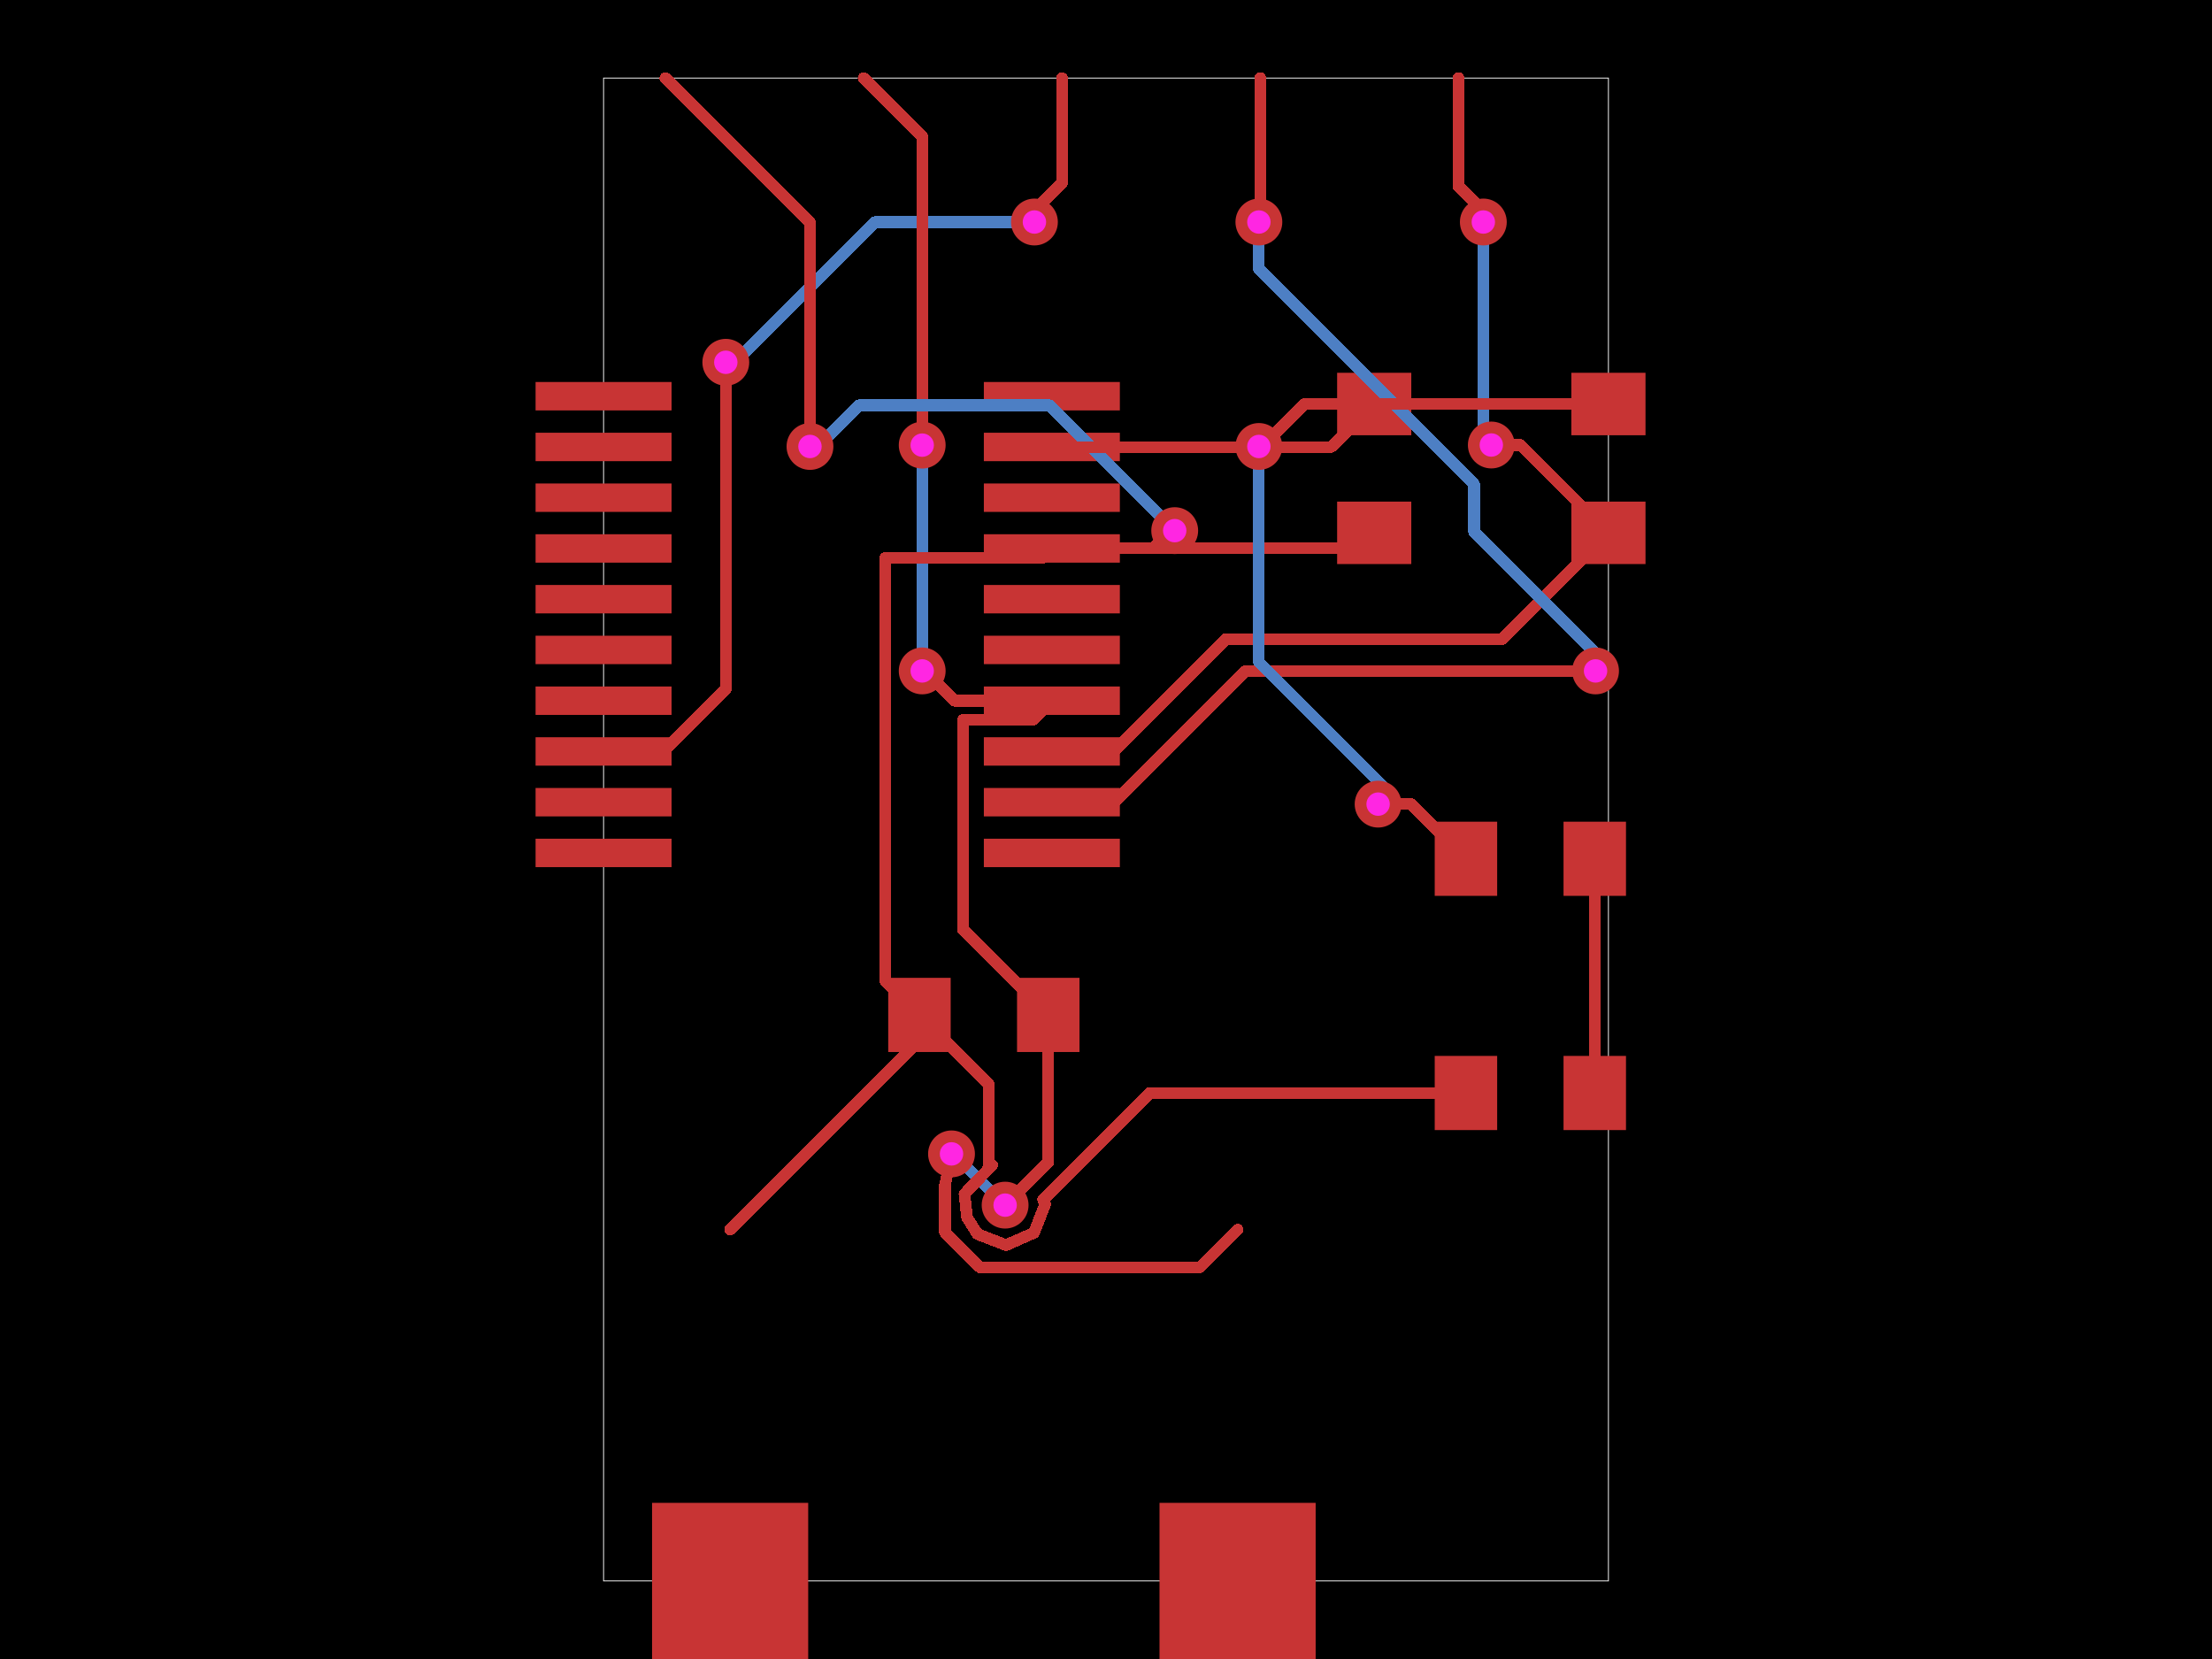
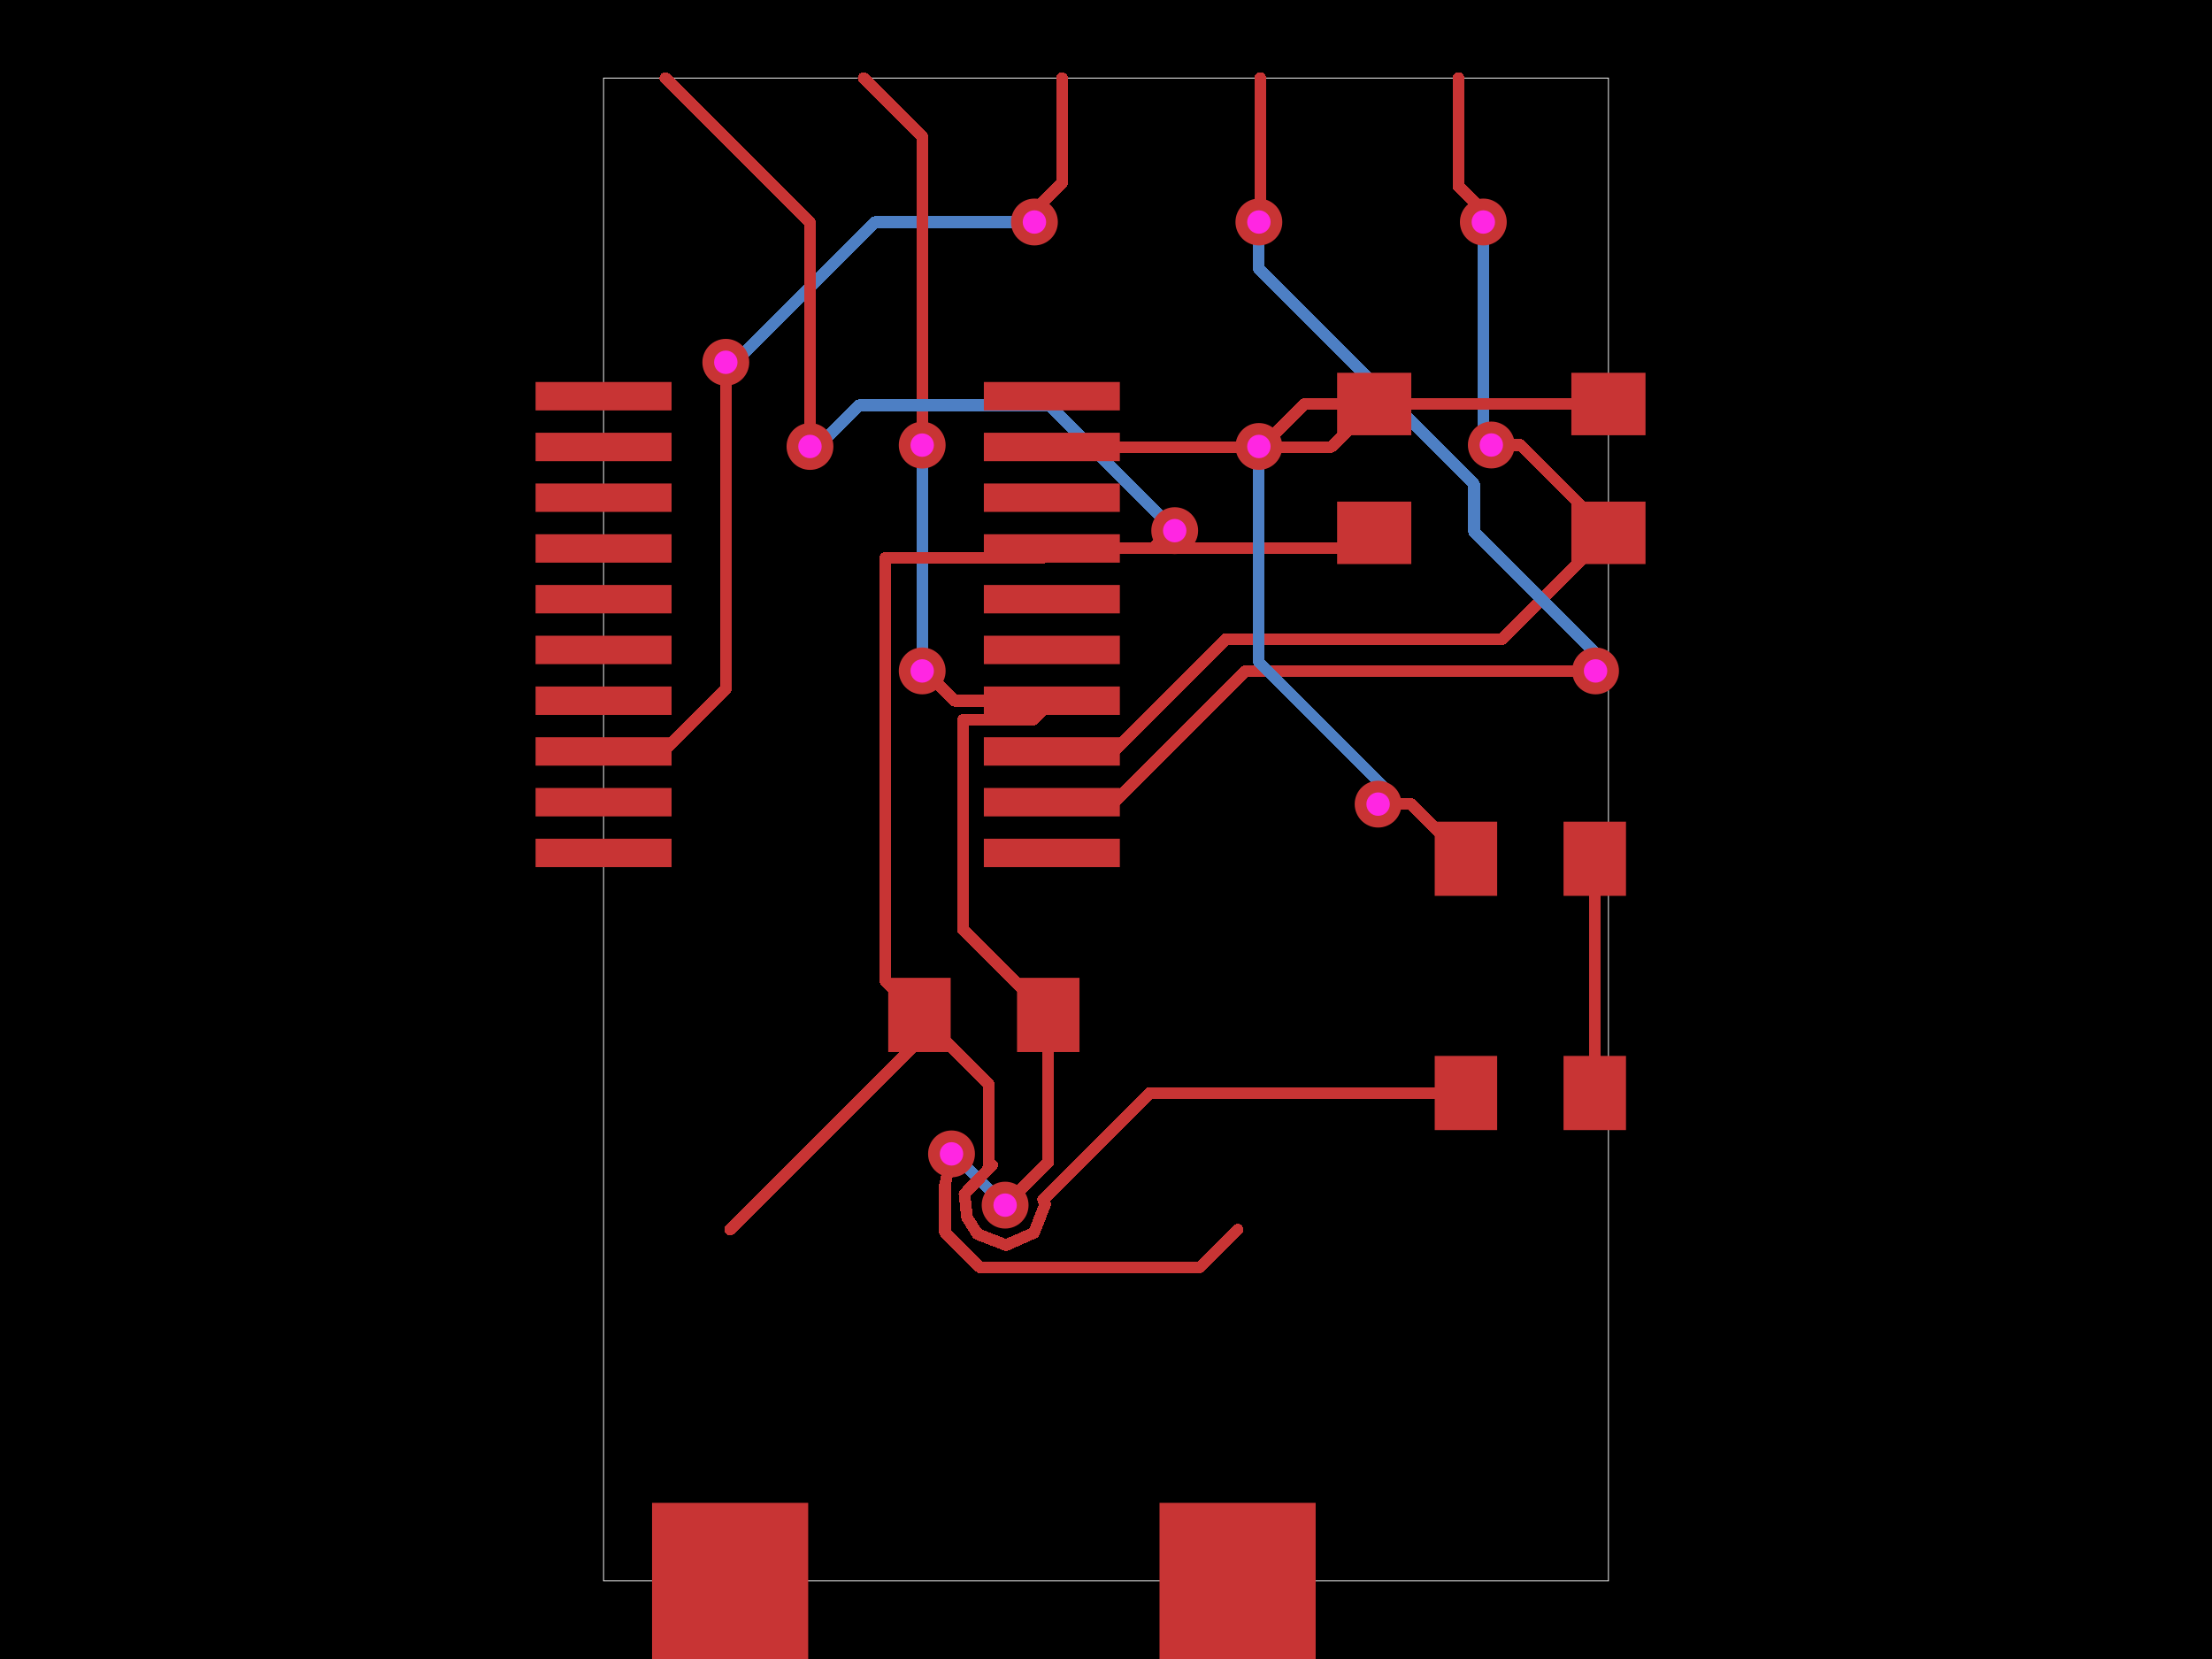
<svg xmlns="http://www.w3.org/2000/svg" width="800" height="600">
  <style />
  <rect class="boundary" x="0" y="0" fill="#000" width="800" height="600" />
  <rect class="pcb-boundary" fill="none" stroke="#fff" stroke-width="0.3" x="218.292" y="28.235" width="363.417" height="543.529" />
-   <rect class="pcb-pad" fill="rgb(200, 52, 52)" x="355.824" y="303.334" width="49.186" height="10.278" />
-   <rect class="pcb-pad" fill="rgb(200, 52, 52)" x="355.824" y="284.982" width="49.186" height="10.278" />
-   <rect class="pcb-pad" fill="rgb(200, 52, 52)" x="355.824" y="266.629" width="49.186" height="10.278" />
-   <rect class="pcb-pad" fill="rgb(200, 52, 52)" x="355.824" y="248.277" width="49.186" height="10.278" />
-   <rect class="pcb-pad" fill="rgb(200, 52, 52)" x="355.824" y="229.917" width="49.186" height="10.278" />
-   <rect class="pcb-pad" fill="rgb(200, 52, 52)" x="355.824" y="211.564" width="49.186" height="10.278" />
-   <rect class="pcb-pad" fill="rgb(200, 52, 52)" x="355.824" y="193.212" width="49.186" height="10.278" />
-   <rect class="pcb-pad" fill="rgb(200, 52, 52)" x="355.824" y="174.859" width="49.186" height="10.278" />
-   <rect class="pcb-pad" fill="rgb(200, 52, 52)" x="355.824" y="156.506" width="49.186" height="10.278" />
-   <rect class="pcb-pad" fill="rgb(200, 52, 52)" x="355.824" y="138.154" width="49.186" height="10.278" />
-   <rect class="pcb-pad" fill="rgb(200, 52, 52)" x="193.699" y="303.334" width="49.186" height="10.278" />
-   <rect class="pcb-pad" fill="rgb(200, 52, 52)" x="193.699" y="284.982" width="49.186" height="10.278" />
-   <rect class="pcb-pad" fill="rgb(200, 52, 52)" x="193.699" y="266.629" width="49.186" height="10.278" />
-   <rect class="pcb-pad" fill="rgb(200, 52, 52)" x="193.699" y="248.277" width="49.186" height="10.278" />
-   <rect class="pcb-pad" fill="rgb(200, 52, 52)" x="193.699" y="229.917" width="49.186" height="10.278" />
-   <rect class="pcb-pad" fill="rgb(200, 52, 52)" x="193.699" y="211.564" width="49.186" height="10.278" />
-   <rect class="pcb-pad" fill="rgb(200, 52, 52)" x="193.699" y="193.212" width="49.186" height="10.278" />
-   <rect class="pcb-pad" fill="rgb(200, 52, 52)" x="193.699" y="174.859" width="49.186" height="10.278" />
-   <rect class="pcb-pad" fill="rgb(200, 52, 52)" x="193.699" y="156.506" width="49.186" height="10.278" />
-   <rect class="pcb-pad" fill="rgb(200, 52, 52)" x="193.699" y="138.154" width="49.186" height="10.278" />
-   <rect class="pcb-pad" fill="rgb(200, 52, 52)" x="568.296" y="134.824" width="26.824" height="22.588" />
-   <rect class="pcb-pad" fill="rgb(200, 52, 52)" x="568.296" y="181.412" width="26.824" height="22.588" />
-   <rect class="pcb-pad" fill="rgb(200, 52, 52)" x="483.59" y="134.824" width="26.824" height="22.588" />
-   <rect class="pcb-pad" fill="rgb(200, 52, 52)" x="483.59" y="181.412" width="26.824" height="22.588" />
-   <rect class="pcb-pad" fill="rgb(200, 52, 52)" x="367.825" y="353.648" width="22.588" height="26.824" />
-   <rect class="pcb-pad" fill="rgb(200, 52, 52)" x="321.237" y="353.648" width="22.588" height="26.824" />
-   <rect class="pcb-pad" fill="rgb(200, 52, 52)" x="518.885" y="297.177" width="22.588" height="26.824" />
-   <rect class="pcb-pad" fill="rgb(200, 52, 52)" x="565.473" y="297.177" width="22.588" height="26.824" />
-   <rect class="pcb-pad" fill="rgb(200, 52, 52)" x="565.473" y="381.884" width="22.588" height="26.824" />
-   <rect class="pcb-pad" fill="rgb(200, 52, 52)" x="518.885" y="381.884" width="22.588" height="26.824" />
-   <rect class="pcb-pad" fill="rgb(200, 52, 52)" x="419.353" y="543.529" width="56.471" height="56.471" />
-   <rect class="pcb-pad" fill="rgb(200, 52, 52)" x="235.827" y="543.529" width="56.471" height="56.471" />
  <path class="pcb-trace" stroke="rgb(77, 127, 196)" fill="none" d="M 374.115 80.294 L 374.115 80.294" stroke-width="4.235" stroke-linecap="round" stroke-linejoin="round" shape-rendering="crispEdges" data-layer="bottom" />
  <path class="pcb-trace" stroke="rgb(77, 127, 196)" fill="none" d="M 374.115 80.294 L 316.551 80.294" stroke-width="4.235" stroke-linecap="round" stroke-linejoin="round" shape-rendering="crispEdges" data-layer="bottom" />
  <path class="pcb-trace" stroke="rgb(77, 127, 196)" fill="none" d="M 316.551 80.294 L 267.428 129.417" stroke-width="4.235" stroke-linecap="round" stroke-linejoin="round" shape-rendering="crispEdges" data-layer="bottom" />
  <path class="pcb-trace" stroke="rgb(77, 127, 196)" fill="none" d="M 267.428 129.417 L 262.498 131.029" stroke-width="4.235" stroke-linecap="round" stroke-linejoin="round" shape-rendering="crispEdges" data-layer="bottom" />
  <path class="pcb-trace" stroke="rgb(77, 127, 196)" fill="none" d="M 262.498 131.029 L 262.498 131.029" stroke-width="4.235" stroke-linecap="round" stroke-linejoin="round" shape-rendering="crispEdges" data-layer="bottom" />
  <path class="pcb-trace" stroke="rgb(200, 52, 52)" fill="none" d="M 384.061 28.235 L 384.061 66.179" stroke-width="4.235" stroke-linecap="round" stroke-linejoin="round" shape-rendering="crispEdges" data-layer="top" />
  <path class="pcb-trace" stroke="rgb(200, 52, 52)" fill="none" d="M 384.061 66.179 L 375.953 74.287" stroke-width="4.235" stroke-linecap="round" stroke-linejoin="round" shape-rendering="crispEdges" data-layer="top" />
  <path class="pcb-trace" stroke="rgb(200, 52, 52)" fill="none" d="M 375.953 74.287 L 374.115 80.294" stroke-width="4.235" stroke-linecap="round" stroke-linejoin="round" shape-rendering="crispEdges" data-layer="top" />
  <path class="pcb-trace" stroke="rgb(200, 52, 52)" fill="none" d="M 374.115 80.294 L 374.115 80.294" stroke-width="4.235" stroke-linecap="round" stroke-linejoin="round" shape-rendering="crispEdges" data-layer="top" />
  <path class="pcb-trace" stroke="rgb(200, 52, 52)" fill="none" d="M 262.498 131.029 L 262.498 131.029" stroke-width="4.235" stroke-linecap="round" stroke-linejoin="round" shape-rendering="crispEdges" data-layer="top" />
  <path class="pcb-trace" stroke="rgb(200, 52, 52)" fill="none" d="M 262.498 131.029 L 262.498 249.159" stroke-width="4.235" stroke-linecap="round" stroke-linejoin="round" shape-rendering="crispEdges" data-layer="top" />
  <path class="pcb-trace" stroke="rgb(200, 52, 52)" fill="none" d="M 262.498 249.159 L 239.071 272.585" stroke-width="4.235" stroke-linecap="round" stroke-linejoin="round" shape-rendering="crispEdges" data-layer="top" />
  <path class="pcb-trace" stroke="rgb(200, 52, 52)" fill="none" d="M 239.071 272.585 L 219.109 272.585" stroke-width="4.235" stroke-linecap="round" stroke-linejoin="round" shape-rendering="crispEdges" data-layer="top" />
  <path class="pcb-trace" stroke="rgb(200, 52, 52)" fill="none" d="M 219.109 272.585 L 218.292 271.768" stroke-width="4.235" stroke-linecap="round" stroke-linejoin="round" shape-rendering="crispEdges" data-layer="top" />
  <path class="pcb-trace" stroke="rgb(77, 127, 196)" fill="none" d="M 344.126 417.318 L 344.126 417.318" stroke-width="4.235" stroke-linecap="round" stroke-linejoin="round" shape-rendering="crispEdges" data-layer="bottom" />
  <path class="pcb-trace" stroke="rgb(77, 127, 196)" fill="none" d="M 344.126 417.318 L 344.8 417.318" stroke-width="4.235" stroke-linecap="round" stroke-linejoin="round" shape-rendering="crispEdges" data-layer="bottom" />
  <path class="pcb-trace" stroke="rgb(77, 127, 196)" fill="none" d="M 344.8 417.318 L 359.256 431.774" stroke-width="4.235" stroke-linecap="round" stroke-linejoin="round" shape-rendering="crispEdges" data-layer="bottom" />
  <path class="pcb-trace" stroke="rgb(77, 127, 196)" fill="none" d="M 359.256 431.774 L 363.516 435.853" stroke-width="4.235" stroke-linecap="round" stroke-linejoin="round" shape-rendering="crispEdges" data-layer="bottom" />
  <path class="pcb-trace" stroke="rgb(77, 127, 196)" fill="none" d="M 363.516 435.853 L 363.516 435.853" stroke-width="4.235" stroke-linecap="round" stroke-linejoin="round" shape-rendering="crispEdges" data-layer="bottom" />
  <path class="pcb-trace" stroke="rgb(200, 52, 52)" fill="none" d="M 447.588 444.709 L 433.968 458.329" stroke-width="4.235" stroke-linecap="round" stroke-linejoin="round" shape-rendering="crispEdges" data-layer="top" />
  <path class="pcb-trace" stroke="rgb(200, 52, 52)" fill="none" d="M 433.968 458.329 L 354.414 458.329" stroke-width="4.235" stroke-linecap="round" stroke-linejoin="round" shape-rendering="crispEdges" data-layer="top" />
  <path class="pcb-trace" stroke="rgb(200, 52, 52)" fill="none" d="M 354.414 458.329 L 341.728 445.643" stroke-width="4.235" stroke-linecap="round" stroke-linejoin="round" shape-rendering="crispEdges" data-layer="top" />
  <path class="pcb-trace" stroke="rgb(200, 52, 52)" fill="none" d="M 341.728 445.643 L 341.728 428.83" stroke-width="4.235" stroke-linecap="round" stroke-linejoin="round" shape-rendering="crispEdges" data-layer="top" />
  <path class="pcb-trace" stroke="rgb(200, 52, 52)" fill="none" d="M 341.728 428.83 L 344.126 417.318" stroke-width="4.235" stroke-linecap="round" stroke-linejoin="round" shape-rendering="crispEdges" data-layer="top" />
  <path class="pcb-trace" stroke="rgb(200, 52, 52)" fill="none" d="M 344.126 417.318 L 344.126 417.318" stroke-width="4.235" stroke-linecap="round" stroke-linejoin="round" shape-rendering="crispEdges" data-layer="top" />
  <path class="pcb-trace" stroke="rgb(200, 52, 52)" fill="none" d="M 363.516 435.853 L 363.516 435.853" stroke-width="4.235" stroke-linecap="round" stroke-linejoin="round" shape-rendering="crispEdges" data-layer="top" />
  <path class="pcb-trace" stroke="rgb(200, 52, 52)" fill="none" d="M 363.516 435.853 L 379.119 420.25" stroke-width="4.235" stroke-linecap="round" stroke-linejoin="round" shape-rendering="crispEdges" data-layer="top" />
  <path class="pcb-trace" stroke="rgb(200, 52, 52)" fill="none" d="M 379.119 420.25 L 379.119 367.06" stroke-width="4.235" stroke-linecap="round" stroke-linejoin="round" shape-rendering="crispEdges" data-layer="top" />
  <path class="pcb-trace" stroke="rgb(200, 52, 52)" fill="none" d="M 379.119 367.06 L 348.331 336.271" stroke-width="4.235" stroke-linecap="round" stroke-linejoin="round" shape-rendering="crispEdges" data-layer="top" />
  <path class="pcb-trace" stroke="rgb(200, 52, 52)" fill="none" d="M 348.331 336.271 L 348.331 260.329" stroke-width="4.235" stroke-linecap="round" stroke-linejoin="round" shape-rendering="crispEdges" data-layer="top" />
  <path class="pcb-trace" stroke="rgb(200, 52, 52)" fill="none" d="M 348.331 260.329 L 373.504 260.329" stroke-width="4.235" stroke-linecap="round" stroke-linejoin="round" shape-rendering="crispEdges" data-layer="top" />
  <path class="pcb-trace" stroke="rgb(200, 52, 52)" fill="none" d="M 373.504 260.329 L 380.417 253.416" stroke-width="4.235" stroke-linecap="round" stroke-linejoin="round" shape-rendering="crispEdges" data-layer="top" />
  <path class="pcb-trace" stroke="rgb(77, 127, 196)" fill="none" d="M 333.527 242.647 L 333.527 242.647" stroke-width="4.235" stroke-linecap="round" stroke-linejoin="round" shape-rendering="crispEdges" data-layer="bottom" />
  <path class="pcb-trace" stroke="rgb(77, 127, 196)" fill="none" d="M 333.527 242.647 L 333.527 165.028" stroke-width="4.235" stroke-linecap="round" stroke-linejoin="round" shape-rendering="crispEdges" data-layer="bottom" />
  <path class="pcb-trace" stroke="rgb(77, 127, 196)" fill="none" d="M 333.527 165.028 L 333.527 165.028" stroke-width="4.235" stroke-linecap="round" stroke-linejoin="round" shape-rendering="crispEdges" data-layer="bottom" />
  <path class="pcb-trace" stroke="rgb(77, 127, 196)" fill="none" d="M 333.527 165.028 L 333.527 160.987" stroke-width="4.235" stroke-linecap="round" stroke-linejoin="round" shape-rendering="crispEdges" data-layer="bottom" />
  <path class="pcb-trace" stroke="rgb(77, 127, 196)" fill="none" d="M 333.527 160.987 L 333.527 160.987" stroke-width="4.235" stroke-linecap="round" stroke-linejoin="round" shape-rendering="crispEdges" data-layer="bottom" />
  <path class="pcb-trace" stroke="rgb(200, 52, 52)" fill="none" d="M 380.417 253.416 L 345.227 253.416" stroke-width="4.235" stroke-linecap="round" stroke-linejoin="round" shape-rendering="crispEdges" data-layer="top" />
  <path class="pcb-trace" stroke="rgb(200, 52, 52)" fill="none" d="M 345.227 253.416 L 334.924 243.113" stroke-width="4.235" stroke-linecap="round" stroke-linejoin="round" shape-rendering="crispEdges" data-layer="top" />
  <path class="pcb-trace" stroke="rgb(200, 52, 52)" fill="none" d="M 334.924 243.113 L 333.527 242.647" stroke-width="4.235" stroke-linecap="round" stroke-linejoin="round" shape-rendering="crispEdges" data-layer="top" />
  <path class="pcb-trace" stroke="rgb(200, 52, 52)" fill="none" d="M 333.527 242.647 L 333.527 242.647" stroke-width="4.235" stroke-linecap="round" stroke-linejoin="round" shape-rendering="crispEdges" data-layer="top" />
  <path class="pcb-trace" stroke="rgb(200, 52, 52)" fill="none" d="M 333.527 160.987 L 333.527 160.987" stroke-width="4.235" stroke-linecap="round" stroke-linejoin="round" shape-rendering="crispEdges" data-layer="top" />
  <path class="pcb-trace" stroke="rgb(200, 52, 52)" fill="none" d="M 333.527 160.987 L 333.527 49.42" stroke-width="4.235" stroke-linecap="round" stroke-linejoin="round" shape-rendering="crispEdges" data-layer="top" />
  <path class="pcb-trace" stroke="rgb(200, 52, 52)" fill="none" d="M 333.527 49.42 L 312.343 28.235" stroke-width="4.235" stroke-linecap="round" stroke-linejoin="round" shape-rendering="crispEdges" data-layer="top" />
  <path class="pcb-trace" stroke="rgb(77, 127, 196)" fill="none" d="M 536.468 80.294 L 536.468 80.294" stroke-width="4.235" stroke-linecap="round" stroke-linejoin="round" shape-rendering="crispEdges" data-layer="bottom" />
  <path class="pcb-trace" stroke="rgb(77, 127, 196)" fill="none" d="M 536.468 80.294 L 536.468 153.827" stroke-width="4.235" stroke-linecap="round" stroke-linejoin="round" shape-rendering="crispEdges" data-layer="bottom" />
  <path class="pcb-trace" stroke="rgb(77, 127, 196)" fill="none" d="M 536.468 153.827 L 539.355 156.714" stroke-width="4.235" stroke-linecap="round" stroke-linejoin="round" shape-rendering="crispEdges" data-layer="bottom" />
  <path class="pcb-trace" stroke="rgb(77, 127, 196)" fill="none" d="M 539.355 156.714 L 539.355 160.942" stroke-width="4.235" stroke-linecap="round" stroke-linejoin="round" shape-rendering="crispEdges" data-layer="bottom" />
  <path class="pcb-trace" stroke="rgb(77, 127, 196)" fill="none" d="M 539.355 160.942 L 539.355 160.942" stroke-width="4.235" stroke-linecap="round" stroke-linejoin="round" shape-rendering="crispEdges" data-layer="bottom" />
  <path class="pcb-trace" stroke="rgb(200, 52, 52)" fill="none" d="M 527.496 28.235 L 527.496 67.43" stroke-width="4.235" stroke-linecap="round" stroke-linejoin="round" shape-rendering="crispEdges" data-layer="top" />
  <path class="pcb-trace" stroke="rgb(200, 52, 52)" fill="none" d="M 527.496 67.43 L 534.719 74.653" stroke-width="4.235" stroke-linecap="round" stroke-linejoin="round" shape-rendering="crispEdges" data-layer="top" />
  <path class="pcb-trace" stroke="rgb(200, 52, 52)" fill="none" d="M 534.719 74.653 L 536.468 80.294" stroke-width="4.235" stroke-linecap="round" stroke-linejoin="round" shape-rendering="crispEdges" data-layer="top" />
  <path class="pcb-trace" stroke="rgb(200, 52, 52)" fill="none" d="M 536.468 80.294 L 536.468 80.294" stroke-width="4.235" stroke-linecap="round" stroke-linejoin="round" shape-rendering="crispEdges" data-layer="top" />
  <path class="pcb-trace" stroke="rgb(200, 52, 52)" fill="none" d="M 539.355 160.942 L 539.355 160.942" stroke-width="4.235" stroke-linecap="round" stroke-linejoin="round" shape-rendering="crispEdges" data-layer="top" />
  <path class="pcb-trace" stroke="rgb(200, 52, 52)" fill="none" d="M 539.355 160.942 L 549.943 160.942" stroke-width="4.235" stroke-linecap="round" stroke-linejoin="round" shape-rendering="crispEdges" data-layer="top" />
  <path class="pcb-trace" stroke="rgb(200, 52, 52)" fill="none" d="M 549.943 160.942 L 581.708 192.706" stroke-width="4.235" stroke-linecap="round" stroke-linejoin="round" shape-rendering="crispEdges" data-layer="top" />
  <path class="pcb-trace" stroke="rgb(200, 52, 52)" fill="none" d="M 581.708 192.706 L 543.305 231.11" stroke-width="4.235" stroke-linecap="round" stroke-linejoin="round" shape-rendering="crispEdges" data-layer="top" />
  <path class="pcb-trace" stroke="rgb(200, 52, 52)" fill="none" d="M 543.305 231.11 L 456.441 231.11" stroke-width="4.235" stroke-linecap="round" stroke-linejoin="round" shape-rendering="crispEdges" data-layer="top" />
  <path class="pcb-trace" stroke="rgb(200, 52, 52)" fill="none" d="M 456.441 231.11 L 443.36 231.11" stroke-width="4.235" stroke-linecap="round" stroke-linejoin="round" shape-rendering="crispEdges" data-layer="top" />
  <path class="pcb-trace" stroke="rgb(200, 52, 52)" fill="none" d="M 443.36 231.11 L 402.702 271.768" stroke-width="4.235" stroke-linecap="round" stroke-linejoin="round" shape-rendering="crispEdges" data-layer="top" />
  <path class="pcb-trace" stroke="rgb(200, 52, 52)" fill="none" d="M 402.702 271.768 L 380.417 271.768" stroke-width="4.235" stroke-linecap="round" stroke-linejoin="round" shape-rendering="crispEdges" data-layer="top" />
  <path class="pcb-trace" stroke="rgb(200, 52, 52)" fill="none" d="M 380.417 271.768 L 380.417 271.768" stroke-width="4.235" stroke-linecap="round" stroke-linejoin="round" shape-rendering="crispEdges" data-layer="top" />
  <path class="pcb-trace" stroke="rgb(77, 127, 196)" fill="none" d="M 455.292 80.294 L 455.292 80.294" stroke-width="4.235" stroke-linecap="round" stroke-linejoin="round" shape-rendering="crispEdges" data-layer="bottom" />
  <path class="pcb-trace" stroke="rgb(77, 127, 196)" fill="none" d="M 455.292 80.294 L 455.292 97.263" stroke-width="4.235" stroke-linecap="round" stroke-linejoin="round" shape-rendering="crispEdges" data-layer="bottom" />
  <path class="pcb-trace" stroke="rgb(77, 127, 196)" fill="none" d="M 455.292 97.263 L 533.12 175.091" stroke-width="4.235" stroke-linecap="round" stroke-linejoin="round" shape-rendering="crispEdges" data-layer="bottom" />
  <path class="pcb-trace" stroke="rgb(77, 127, 196)" fill="none" d="M 533.12 175.091 L 533.12 192.382" stroke-width="4.235" stroke-linecap="round" stroke-linejoin="round" shape-rendering="crispEdges" data-layer="bottom" />
  <path class="pcb-trace" stroke="rgb(77, 127, 196)" fill="none" d="M 533.12 192.382 L 579.915 239.177" stroke-width="4.235" stroke-linecap="round" stroke-linejoin="round" shape-rendering="crispEdges" data-layer="bottom" />
  <path class="pcb-trace" stroke="rgb(77, 127, 196)" fill="none" d="M 579.915 239.177 L 577.056 242.647" stroke-width="4.235" stroke-linecap="round" stroke-linejoin="round" shape-rendering="crispEdges" data-layer="bottom" />
  <path class="pcb-trace" stroke="rgb(77, 127, 196)" fill="none" d="M 577.056 242.647 L 577.056 242.647" stroke-width="4.235" stroke-linecap="round" stroke-linejoin="round" shape-rendering="crispEdges" data-layer="bottom" />
  <path class="pcb-trace" stroke="rgb(200, 52, 52)" fill="none" d="M 455.778 28.235 L 455.778 77.154" stroke-width="4.235" stroke-linecap="round" stroke-linejoin="round" shape-rendering="crispEdges" data-layer="top" />
  <path class="pcb-trace" stroke="rgb(200, 52, 52)" fill="none" d="M 455.778 77.154 L 455.431 77.502" stroke-width="4.235" stroke-linecap="round" stroke-linejoin="round" shape-rendering="crispEdges" data-layer="top" />
  <path class="pcb-trace" stroke="rgb(200, 52, 52)" fill="none" d="M 455.431 77.502 L 455.292 80.294" stroke-width="4.235" stroke-linecap="round" stroke-linejoin="round" shape-rendering="crispEdges" data-layer="top" />
  <path class="pcb-trace" stroke="rgb(200, 52, 52)" fill="none" d="M 455.292 80.294 L 455.292 80.294" stroke-width="4.235" stroke-linecap="round" stroke-linejoin="round" shape-rendering="crispEdges" data-layer="top" />
  <path class="pcb-trace" stroke="rgb(200, 52, 52)" fill="none" d="M 577.056 242.647 L 577.056 242.647" stroke-width="4.235" stroke-linecap="round" stroke-linejoin="round" shape-rendering="crispEdges" data-layer="top" />
  <path class="pcb-trace" stroke="rgb(200, 52, 52)" fill="none" d="M 577.056 242.647 L 450.554 242.647" stroke-width="4.235" stroke-linecap="round" stroke-linejoin="round" shape-rendering="crispEdges" data-layer="top" />
  <path class="pcb-trace" stroke="rgb(200, 52, 52)" fill="none" d="M 450.554 242.647 L 400.424 292.777" stroke-width="4.235" stroke-linecap="round" stroke-linejoin="round" shape-rendering="crispEdges" data-layer="top" />
  <path class="pcb-trace" stroke="rgb(200, 52, 52)" fill="none" d="M 400.424 292.777 L 383.073 292.777" stroke-width="4.235" stroke-linecap="round" stroke-linejoin="round" shape-rendering="crispEdges" data-layer="top" />
  <path class="pcb-trace" stroke="rgb(200, 52, 52)" fill="none" d="M 383.073 292.777 L 380.417 290.121" stroke-width="4.235" stroke-linecap="round" stroke-linejoin="round" shape-rendering="crispEdges" data-layer="top" />
  <path class="pcb-trace" stroke="rgb(200, 52, 52)" fill="none" d="M 332.531 367.06 L 332.531 376.24" stroke-width="4.235" stroke-linecap="round" stroke-linejoin="round" shape-rendering="crispEdges" data-layer="top" />
  <path class="pcb-trace" stroke="rgb(200, 52, 52)" fill="none" d="M 332.531 376.24 L 264.062 444.709" stroke-width="4.235" stroke-linecap="round" stroke-linejoin="round" shape-rendering="crispEdges" data-layer="top" />
  <path class="pcb-trace" stroke="rgb(200, 52, 52)" fill="none" d="M 380.417 198.351 L 491.358 198.351" stroke-width="4.235" stroke-linecap="round" stroke-linejoin="round" shape-rendering="crispEdges" data-layer="top" />
  <path class="pcb-trace" stroke="rgb(200, 52, 52)" fill="none" d="M 491.358 198.351 L 497.002 192.706" stroke-width="4.235" stroke-linecap="round" stroke-linejoin="round" shape-rendering="crispEdges" data-layer="top" />
  <path class="pcb-trace" stroke="rgb(200, 52, 52)" fill="none" d="M 332.531 367.06 L 320.057 354.586" stroke-width="4.235" stroke-linecap="round" stroke-linejoin="round" shape-rendering="crispEdges" data-layer="top" />
  <path class="pcb-trace" stroke="rgb(200, 52, 52)" fill="none" d="M 320.057 354.586 L 320.057 201.883" stroke-width="4.235" stroke-linecap="round" stroke-linejoin="round" shape-rendering="crispEdges" data-layer="top" />
  <path class="pcb-trace" stroke="rgb(200, 52, 52)" fill="none" d="M 320.057 201.883 L 376.885 201.883" stroke-width="4.235" stroke-linecap="round" stroke-linejoin="round" shape-rendering="crispEdges" data-layer="top" />
  <path class="pcb-trace" stroke="rgb(200, 52, 52)" fill="none" d="M 376.885 201.883 L 380.417 198.351" stroke-width="4.235" stroke-linecap="round" stroke-linejoin="round" shape-rendering="crispEdges" data-layer="top" />
  <path class="pcb-trace" stroke="rgb(200, 52, 52)" fill="none" d="M 530.179 395.295 L 415.824 395.295" stroke-width="4.235" stroke-linecap="round" stroke-linejoin="round" shape-rendering="crispEdges" data-layer="top" />
  <path class="pcb-trace" stroke="rgb(200, 52, 52)" fill="none" d="M 415.824 395.295 L 377.252 433.868" stroke-width="4.235" stroke-linecap="round" stroke-linejoin="round" shape-rendering="crispEdges" data-layer="top" />
  <path class="pcb-trace" stroke="rgb(200, 52, 52)" fill="none" d="M 377.252 433.868 L 377.983 435.527" stroke-width="4.235" stroke-linecap="round" stroke-linejoin="round" shape-rendering="crispEdges" data-layer="top" />
  <path class="pcb-trace" stroke="rgb(200, 52, 52)" fill="none" d="M 377.983 435.527 L 373.976 445.852" stroke-width="4.235" stroke-linecap="round" stroke-linejoin="round" shape-rendering="crispEdges" data-layer="top" />
  <path class="pcb-trace" stroke="rgb(200, 52, 52)" fill="none" d="M 373.976 445.852 L 363.842 450.32" stroke-width="4.235" stroke-linecap="round" stroke-linejoin="round" shape-rendering="crispEdges" data-layer="top" />
  <path class="pcb-trace" stroke="rgb(200, 52, 52)" fill="none" d="M 363.842 450.32 L 363.842 450.32" stroke-width="4.235" stroke-linecap="round" stroke-linejoin="round" shape-rendering="crispEdges" data-layer="top" />
  <path class="pcb-trace" stroke="rgb(200, 52, 52)" fill="none" d="M 363.842 450.32 L 353.517 446.313" stroke-width="4.235" stroke-linecap="round" stroke-linejoin="round" shape-rendering="crispEdges" data-layer="top" />
  <path class="pcb-trace" stroke="rgb(200, 52, 52)" fill="none" d="M 353.517 446.313 L 349.749 440.312" stroke-width="4.235" stroke-linecap="round" stroke-linejoin="round" shape-rendering="crispEdges" data-layer="top" />
  <path class="pcb-trace" stroke="rgb(200, 52, 52)" fill="none" d="M 349.749 440.312 L 348.822 431.816" stroke-width="4.235" stroke-linecap="round" stroke-linejoin="round" shape-rendering="crispEdges" data-layer="top" />
  <path class="pcb-trace" stroke="rgb(200, 52, 52)" fill="none" d="M 348.822 431.816 L 348.822 431.816" stroke-width="4.235" stroke-linecap="round" stroke-linejoin="round" shape-rendering="crispEdges" data-layer="top" />
  <path class="pcb-trace" stroke="rgb(200, 52, 52)" fill="none" d="M 348.822 431.816 L 358.821 421.356" stroke-width="4.235" stroke-linecap="round" stroke-linejoin="round" shape-rendering="crispEdges" data-layer="top" />
  <path class="pcb-trace" stroke="rgb(200, 52, 52)" fill="none" d="M 358.821 421.356 L 357.596 422.637" stroke-width="4.235" stroke-linecap="round" stroke-linejoin="round" shape-rendering="crispEdges" data-layer="top" />
  <path class="pcb-trace" stroke="rgb(200, 52, 52)" fill="none" d="M 357.596 422.637 L 357.596 392.125" stroke-width="4.235" stroke-linecap="round" stroke-linejoin="round" shape-rendering="crispEdges" data-layer="top" />
  <path class="pcb-trace" stroke="rgb(200, 52, 52)" fill="none" d="M 357.596 392.125 L 332.531 367.06" stroke-width="4.235" stroke-linecap="round" stroke-linejoin="round" shape-rendering="crispEdges" data-layer="top" />
  <path class="pcb-trace" stroke="rgb(77, 127, 196)" fill="none" d="M 424.851 191.912 L 424.851 191.912" stroke-width="4.235" stroke-linecap="round" stroke-linejoin="round" shape-rendering="crispEdges" data-layer="bottom" />
  <path class="pcb-trace" stroke="rgb(77, 127, 196)" fill="none" d="M 424.851 191.912 L 379.497 146.559" stroke-width="4.235" stroke-linecap="round" stroke-linejoin="round" shape-rendering="crispEdges" data-layer="bottom" />
  <path class="pcb-trace" stroke="rgb(77, 127, 196)" fill="none" d="M 379.497 146.559 L 310.757 146.559" stroke-width="4.235" stroke-linecap="round" stroke-linejoin="round" shape-rendering="crispEdges" data-layer="bottom" />
  <path class="pcb-trace" stroke="rgb(77, 127, 196)" fill="none" d="M 310.757 146.559 L 310.688 146.559" stroke-width="4.235" stroke-linecap="round" stroke-linejoin="round" shape-rendering="crispEdges" data-layer="bottom" />
  <path class="pcb-trace" stroke="rgb(77, 127, 196)" fill="none" d="M 310.688 146.559 L 295.776 161.471" stroke-width="4.235" stroke-linecap="round" stroke-linejoin="round" shape-rendering="crispEdges" data-layer="bottom" />
  <path class="pcb-trace" stroke="rgb(77, 127, 196)" fill="none" d="M 295.776 161.471 L 292.939 161.471" stroke-width="4.235" stroke-linecap="round" stroke-linejoin="round" shape-rendering="crispEdges" data-layer="bottom" />
  <path class="pcb-trace" stroke="rgb(77, 127, 196)" fill="none" d="M 292.939 161.471 L 292.939 161.471" stroke-width="4.235" stroke-linecap="round" stroke-linejoin="round" shape-rendering="crispEdges" data-layer="bottom" />
  <path class="pcb-trace" stroke="rgb(200, 52, 52)" fill="none" d="M 380.417 198.351 L 416.933 198.351" stroke-width="4.235" stroke-linecap="round" stroke-linejoin="round" shape-rendering="crispEdges" data-layer="top" />
  <path class="pcb-trace" stroke="rgb(200, 52, 52)" fill="none" d="M 416.933 198.351 L 421.059 194.224" stroke-width="4.235" stroke-linecap="round" stroke-linejoin="round" shape-rendering="crispEdges" data-layer="top" />
  <path class="pcb-trace" stroke="rgb(200, 52, 52)" fill="none" d="M 421.059 194.224 L 424.851 191.912" stroke-width="4.235" stroke-linecap="round" stroke-linejoin="round" shape-rendering="crispEdges" data-layer="top" />
  <path class="pcb-trace" stroke="rgb(200, 52, 52)" fill="none" d="M 424.851 191.912 L 424.851 191.912" stroke-width="4.235" stroke-linecap="round" stroke-linejoin="round" shape-rendering="crispEdges" data-layer="top" />
  <path class="pcb-trace" stroke="rgb(200, 52, 52)" fill="none" d="M 292.939 161.471 L 292.939 161.471" stroke-width="4.235" stroke-linecap="round" stroke-linejoin="round" shape-rendering="crispEdges" data-layer="top" />
  <path class="pcb-trace" stroke="rgb(200, 52, 52)" fill="none" d="M 292.939 161.471 L 292.939 80.549" stroke-width="4.235" stroke-linecap="round" stroke-linejoin="round" shape-rendering="crispEdges" data-layer="top" />
  <path class="pcb-trace" stroke="rgb(200, 52, 52)" fill="none" d="M 292.939 80.549 L 240.625 28.235" stroke-width="4.235" stroke-linecap="round" stroke-linejoin="round" shape-rendering="crispEdges" data-layer="top" />
  <path class="pcb-trace" stroke="rgb(200, 52, 52)" fill="none" d="M 497.002 146.118 L 581.708 146.118" stroke-width="4.235" stroke-linecap="round" stroke-linejoin="round" shape-rendering="crispEdges" data-layer="top" />
  <path class="pcb-trace" stroke="rgb(200, 52, 52)" fill="none" d="M 581.708 146.118 L 581.708 146.118" stroke-width="4.235" stroke-linecap="round" stroke-linejoin="round" shape-rendering="crispEdges" data-layer="top" />
  <path class="pcb-trace" stroke="rgb(200, 52, 52)" fill="none" d="M 380.417 161.645 L 481.475 161.645" stroke-width="4.235" stroke-linecap="round" stroke-linejoin="round" shape-rendering="crispEdges" data-layer="top" />
  <path class="pcb-trace" stroke="rgb(200, 52, 52)" fill="none" d="M 481.475 161.645 L 497.002 146.118" stroke-width="4.235" stroke-linecap="round" stroke-linejoin="round" shape-rendering="crispEdges" data-layer="top" />
  <path class="pcb-trace" stroke="rgb(77, 127, 196)" fill="none" d="M 455.292 161.471 L 455.292 161.471" stroke-width="4.235" stroke-linecap="round" stroke-linejoin="round" shape-rendering="crispEdges" data-layer="bottom" />
  <path class="pcb-trace" stroke="rgb(77, 127, 196)" fill="none" d="M 455.292 161.471 L 455.292 239.471" stroke-width="4.235" stroke-linecap="round" stroke-linejoin="round" shape-rendering="crispEdges" data-layer="bottom" />
  <path class="pcb-trace" stroke="rgb(77, 127, 196)" fill="none" d="M 455.292 239.471 L 501.123 285.302" stroke-width="4.235" stroke-linecap="round" stroke-linejoin="round" shape-rendering="crispEdges" data-layer="bottom" />
  <path class="pcb-trace" stroke="rgb(77, 127, 196)" fill="none" d="M 501.123 285.302 L 498.414 290.824" stroke-width="4.235" stroke-linecap="round" stroke-linejoin="round" shape-rendering="crispEdges" data-layer="bottom" />
  <path class="pcb-trace" stroke="rgb(77, 127, 196)" fill="none" d="M 498.414 290.824 L 498.414 290.824" stroke-width="4.235" stroke-linecap="round" stroke-linejoin="round" shape-rendering="crispEdges" data-layer="bottom" />
  <path class="pcb-trace" stroke="rgb(200, 52, 52)" fill="none" d="M 497.002 146.118 L 471.708 146.118" stroke-width="4.235" stroke-linecap="round" stroke-linejoin="round" shape-rendering="crispEdges" data-layer="top" />
  <path class="pcb-trace" stroke="rgb(200, 52, 52)" fill="none" d="M 471.708 146.118 L 459.647 158.179" stroke-width="4.235" stroke-linecap="round" stroke-linejoin="round" shape-rendering="crispEdges" data-layer="top" />
  <path class="pcb-trace" stroke="rgb(200, 52, 52)" fill="none" d="M 459.647 158.179 L 455.292 161.471" stroke-width="4.235" stroke-linecap="round" stroke-linejoin="round" shape-rendering="crispEdges" data-layer="top" />
  <path class="pcb-trace" stroke="rgb(200, 52, 52)" fill="none" d="M 455.292 161.471 L 455.292 161.471" stroke-width="4.235" stroke-linecap="round" stroke-linejoin="round" shape-rendering="crispEdges" data-layer="top" />
  <path class="pcb-trace" stroke="rgb(200, 52, 52)" fill="none" d="M 498.414 290.824 L 498.414 290.824" stroke-width="4.235" stroke-linecap="round" stroke-linejoin="round" shape-rendering="crispEdges" data-layer="top" />
  <path class="pcb-trace" stroke="rgb(200, 52, 52)" fill="none" d="M 498.414 290.824 L 510.414 290.824" stroke-width="4.235" stroke-linecap="round" stroke-linejoin="round" shape-rendering="crispEdges" data-layer="top" />
  <path class="pcb-trace" stroke="rgb(200, 52, 52)" fill="none" d="M 510.414 290.824 L 530.179 310.589" stroke-width="4.235" stroke-linecap="round" stroke-linejoin="round" shape-rendering="crispEdges" data-layer="top" />
  <path class="pcb-trace" stroke="rgb(200, 52, 52)" fill="none" d="M 576.767 395.295 L 576.767 310.589" stroke-width="4.235" stroke-linecap="round" stroke-linejoin="round" shape-rendering="crispEdges" data-layer="top" />
  <path class="pcb-trace" stroke="rgb(200, 52, 52)" fill="none" d="M 576.767 310.589 L 576.767 310.589" stroke-width="4.235" stroke-linecap="round" stroke-linejoin="round" shape-rendering="crispEdges" data-layer="top" />
  <path class="pcb-trace" stroke="rgb(200, 52, 52)" fill="none" d="M 576.767 395.295 L 576.767 310.589" stroke-width="4.235" stroke-linecap="round" stroke-linejoin="round" shape-rendering="crispEdges" data-layer="top" />
  <path class="pcb-trace" stroke="rgb(200, 52, 52)" fill="none" d="M 576.767 310.589 L 576.767 310.589" stroke-width="4.235" stroke-linecap="round" stroke-linejoin="round" shape-rendering="crispEdges" data-layer="top" />
+   <rect class="pcb-pad" fill="rgb(200, 52, 52)" x="355.824" y="303.334" width="49.186" height="10.278" data-layer="top" />
+   <rect class="pcb-pad" fill="rgb(200, 52, 52)" x="355.824" y="284.982" width="49.186" height="10.278" data-layer="top" />
+   <rect class="pcb-pad" fill="rgb(200, 52, 52)" x="355.824" y="266.629" width="49.186" height="10.278" data-layer="top" />
+   <rect class="pcb-pad" fill="rgb(200, 52, 52)" x="355.824" y="248.277" width="49.186" height="10.278" data-layer="top" />
+   <rect class="pcb-pad" fill="rgb(200, 52, 52)" x="355.824" y="229.917" width="49.186" height="10.278" data-layer="top" />
+   <rect class="pcb-pad" fill="rgb(200, 52, 52)" x="355.824" y="211.564" width="49.186" height="10.278" data-layer="top" />
+   <rect class="pcb-pad" fill="rgb(200, 52, 52)" x="355.824" y="193.212" width="49.186" height="10.278" data-layer="top" />
+   <rect class="pcb-pad" fill="rgb(200, 52, 52)" x="355.824" y="174.859" width="49.186" height="10.278" data-layer="top" />
+   <rect class="pcb-pad" fill="rgb(200, 52, 52)" x="355.824" y="156.506" width="49.186" height="10.278" data-layer="top" />
+   <rect class="pcb-pad" fill="rgb(200, 52, 52)" x="355.824" y="138.154" width="49.186" height="10.278" data-layer="top" />
+   <rect class="pcb-pad" fill="rgb(200, 52, 52)" x="193.699" y="303.334" width="49.186" height="10.278" data-layer="top" />
+   <rect class="pcb-pad" fill="rgb(200, 52, 52)" x="193.699" y="284.982" width="49.186" height="10.278" data-layer="top" />
+   <rect class="pcb-pad" fill="rgb(200, 52, 52)" x="193.699" y="266.629" width="49.186" height="10.278" data-layer="top" />
+   <rect class="pcb-pad" fill="rgb(200, 52, 52)" x="193.699" y="248.277" width="49.186" height="10.278" data-layer="top" />
+   <rect class="pcb-pad" fill="rgb(200, 52, 52)" x="193.699" y="229.917" width="49.186" height="10.278" data-layer="top" />
+   <rect class="pcb-pad" fill="rgb(200, 52, 52)" x="193.699" y="211.564" width="49.186" height="10.278" data-layer="top" />
+   <rect class="pcb-pad" fill="rgb(200, 52, 52)" x="193.699" y="193.212" width="49.186" height="10.278" data-layer="top" />
+   <rect class="pcb-pad" fill="rgb(200, 52, 52)" x="193.699" y="174.859" width="49.186" height="10.278" data-layer="top" />
+   <rect class="pcb-pad" fill="rgb(200, 52, 52)" x="193.699" y="156.506" width="49.186" height="10.278" data-layer="top" />
+   <rect class="pcb-pad" fill="rgb(200, 52, 52)" x="193.699" y="138.154" width="49.186" height="10.278" data-layer="top" />
+   <rect class="pcb-pad" fill="rgb(200, 52, 52)" x="568.296" y="134.824" width="26.824" height="22.588" data-layer="top" />
+   <rect class="pcb-pad" fill="rgb(200, 52, 52)" x="568.296" y="181.412" width="26.824" height="22.588" data-layer="top" />
+   <rect class="pcb-pad" fill="rgb(200, 52, 52)" x="483.59" y="134.824" width="26.824" height="22.588" data-layer="top" />
+   <rect class="pcb-pad" fill="rgb(200, 52, 52)" x="483.59" y="181.412" width="26.824" height="22.588" data-layer="top" />
+   <rect class="pcb-pad" fill="rgb(200, 52, 52)" x="367.825" y="353.648" width="22.588" height="26.824" data-layer="top" />
+   <rect class="pcb-pad" fill="rgb(200, 52, 52)" x="321.237" y="353.648" width="22.588" height="26.824" data-layer="top" />
+   <rect class="pcb-pad" fill="rgb(200, 52, 52)" x="518.885" y="297.177" width="22.588" height="26.824" data-layer="top" />
+   <rect class="pcb-pad" fill="rgb(200, 52, 52)" x="565.473" y="297.177" width="22.588" height="26.824" data-layer="top" />
+   <rect class="pcb-pad" fill="rgb(200, 52, 52)" x="565.473" y="381.884" width="22.588" height="26.824" data-layer="top" />
+   <rect class="pcb-pad" fill="rgb(200, 52, 52)" x="518.885" y="381.884" width="22.588" height="26.824" data-layer="top" />
+   <rect class="pcb-pad" fill="rgb(200, 52, 52)" x="419.353" y="543.529" width="56.471" height="56.471" data-layer="top" />
+   <rect class="pcb-pad" fill="rgb(200, 52, 52)" x="235.827" y="543.529" width="56.471" height="56.471" data-layer="top" />
  <g>
    <circle class="pcb-hole-outer" fill="rgb(200, 52, 52)" cx="374.115" cy="80.294" r="8.471" />
-     <circle class="pcb-hole-inner" fill="rgb(255, 38, 226)" cx="374.115" cy="80.294" r="4.235" />
+     <circle class="pcb-hole-inner" fill="#FF26E2" cx="374.115" cy="80.294" r="4.235" />
  </g>
  <g>
    <circle class="pcb-hole-outer" fill="rgb(200, 52, 52)" cx="262.498" cy="131.029" r="8.471" />
-     <circle class="pcb-hole-inner" fill="rgb(255, 38, 226)" cx="262.498" cy="131.029" r="4.235" />
+     <circle class="pcb-hole-inner" fill="#FF26E2" cx="262.498" cy="131.029" r="4.235" />
  </g>
  <g>
    <circle class="pcb-hole-outer" fill="rgb(200, 52, 52)" cx="344.126" cy="417.318" r="8.471" />
-     <circle class="pcb-hole-inner" fill="rgb(255, 38, 226)" cx="344.126" cy="417.318" r="4.235" />
+     <circle class="pcb-hole-inner" fill="#FF26E2" cx="344.126" cy="417.318" r="4.235" />
  </g>
  <g>
    <circle class="pcb-hole-outer" fill="rgb(200, 52, 52)" cx="363.516" cy="435.853" r="8.471" />
-     <circle class="pcb-hole-inner" fill="rgb(255, 38, 226)" cx="363.516" cy="435.853" r="4.235" />
+     <circle class="pcb-hole-inner" fill="#FF26E2" cx="363.516" cy="435.853" r="4.235" />
  </g>
  <g>
    <circle class="pcb-hole-outer" fill="rgb(200, 52, 52)" cx="333.527" cy="242.647" r="8.471" />
-     <circle class="pcb-hole-inner" fill="rgb(255, 38, 226)" cx="333.527" cy="242.647" r="4.235" />
+     <circle class="pcb-hole-inner" fill="#FF26E2" cx="333.527" cy="242.647" r="4.235" />
  </g>
  <g>
    <circle class="pcb-hole-outer" fill="rgb(200, 52, 52)" cx="333.527" cy="160.987" r="8.471" />
-     <circle class="pcb-hole-inner" fill="rgb(255, 38, 226)" cx="333.527" cy="160.987" r="4.235" />
+     <circle class="pcb-hole-inner" fill="#FF26E2" cx="333.527" cy="160.987" r="4.235" />
  </g>
  <g>
    <circle class="pcb-hole-outer" fill="rgb(200, 52, 52)" cx="536.468" cy="80.294" r="8.471" />
-     <circle class="pcb-hole-inner" fill="rgb(255, 38, 226)" cx="536.468" cy="80.294" r="4.235" />
+     <circle class="pcb-hole-inner" fill="#FF26E2" cx="536.468" cy="80.294" r="4.235" />
  </g>
  <g>
    <circle class="pcb-hole-outer" fill="rgb(200, 52, 52)" cx="539.355" cy="160.942" r="8.471" />
-     <circle class="pcb-hole-inner" fill="rgb(255, 38, 226)" cx="539.355" cy="160.942" r="4.235" />
+     <circle class="pcb-hole-inner" fill="#FF26E2" cx="539.355" cy="160.942" r="4.235" />
  </g>
  <g>
    <circle class="pcb-hole-outer" fill="rgb(200, 52, 52)" cx="455.292" cy="80.294" r="8.471" />
-     <circle class="pcb-hole-inner" fill="rgb(255, 38, 226)" cx="455.292" cy="80.294" r="4.235" />
+     <circle class="pcb-hole-inner" fill="#FF26E2" cx="455.292" cy="80.294" r="4.235" />
  </g>
  <g>
    <circle class="pcb-hole-outer" fill="rgb(200, 52, 52)" cx="577.056" cy="242.647" r="8.471" />
-     <circle class="pcb-hole-inner" fill="rgb(255, 38, 226)" cx="577.056" cy="242.647" r="4.235" />
+     <circle class="pcb-hole-inner" fill="#FF26E2" cx="577.056" cy="242.647" r="4.235" />
  </g>
  <g>
    <circle class="pcb-hole-outer" fill="rgb(200, 52, 52)" cx="424.851" cy="191.912" r="8.471" />
-     <circle class="pcb-hole-inner" fill="rgb(255, 38, 226)" cx="424.851" cy="191.912" r="4.235" />
+     <circle class="pcb-hole-inner" fill="#FF26E2" cx="424.851" cy="191.912" r="4.235" />
  </g>
  <g>
    <circle class="pcb-hole-outer" fill="rgb(200, 52, 52)" cx="292.939" cy="161.471" r="8.471" />
-     <circle class="pcb-hole-inner" fill="rgb(255, 38, 226)" cx="292.939" cy="161.471" r="4.235" />
+     <circle class="pcb-hole-inner" fill="#FF26E2" cx="292.939" cy="161.471" r="4.235" />
  </g>
  <g>
    <circle class="pcb-hole-outer" fill="rgb(200, 52, 52)" cx="455.292" cy="161.471" r="8.471" />
-     <circle class="pcb-hole-inner" fill="rgb(255, 38, 226)" cx="455.292" cy="161.471" r="4.235" />
+     <circle class="pcb-hole-inner" fill="#FF26E2" cx="455.292" cy="161.471" r="4.235" />
  </g>
  <g>
    <circle class="pcb-hole-outer" fill="rgb(200, 52, 52)" cx="498.414" cy="290.824" r="8.471" />
-     <circle class="pcb-hole-inner" fill="rgb(255, 38, 226)" cx="498.414" cy="290.824" r="4.235" />
+     <circle class="pcb-hole-inner" fill="#FF26E2" cx="498.414" cy="290.824" r="4.235" />
  </g>
</svg>
